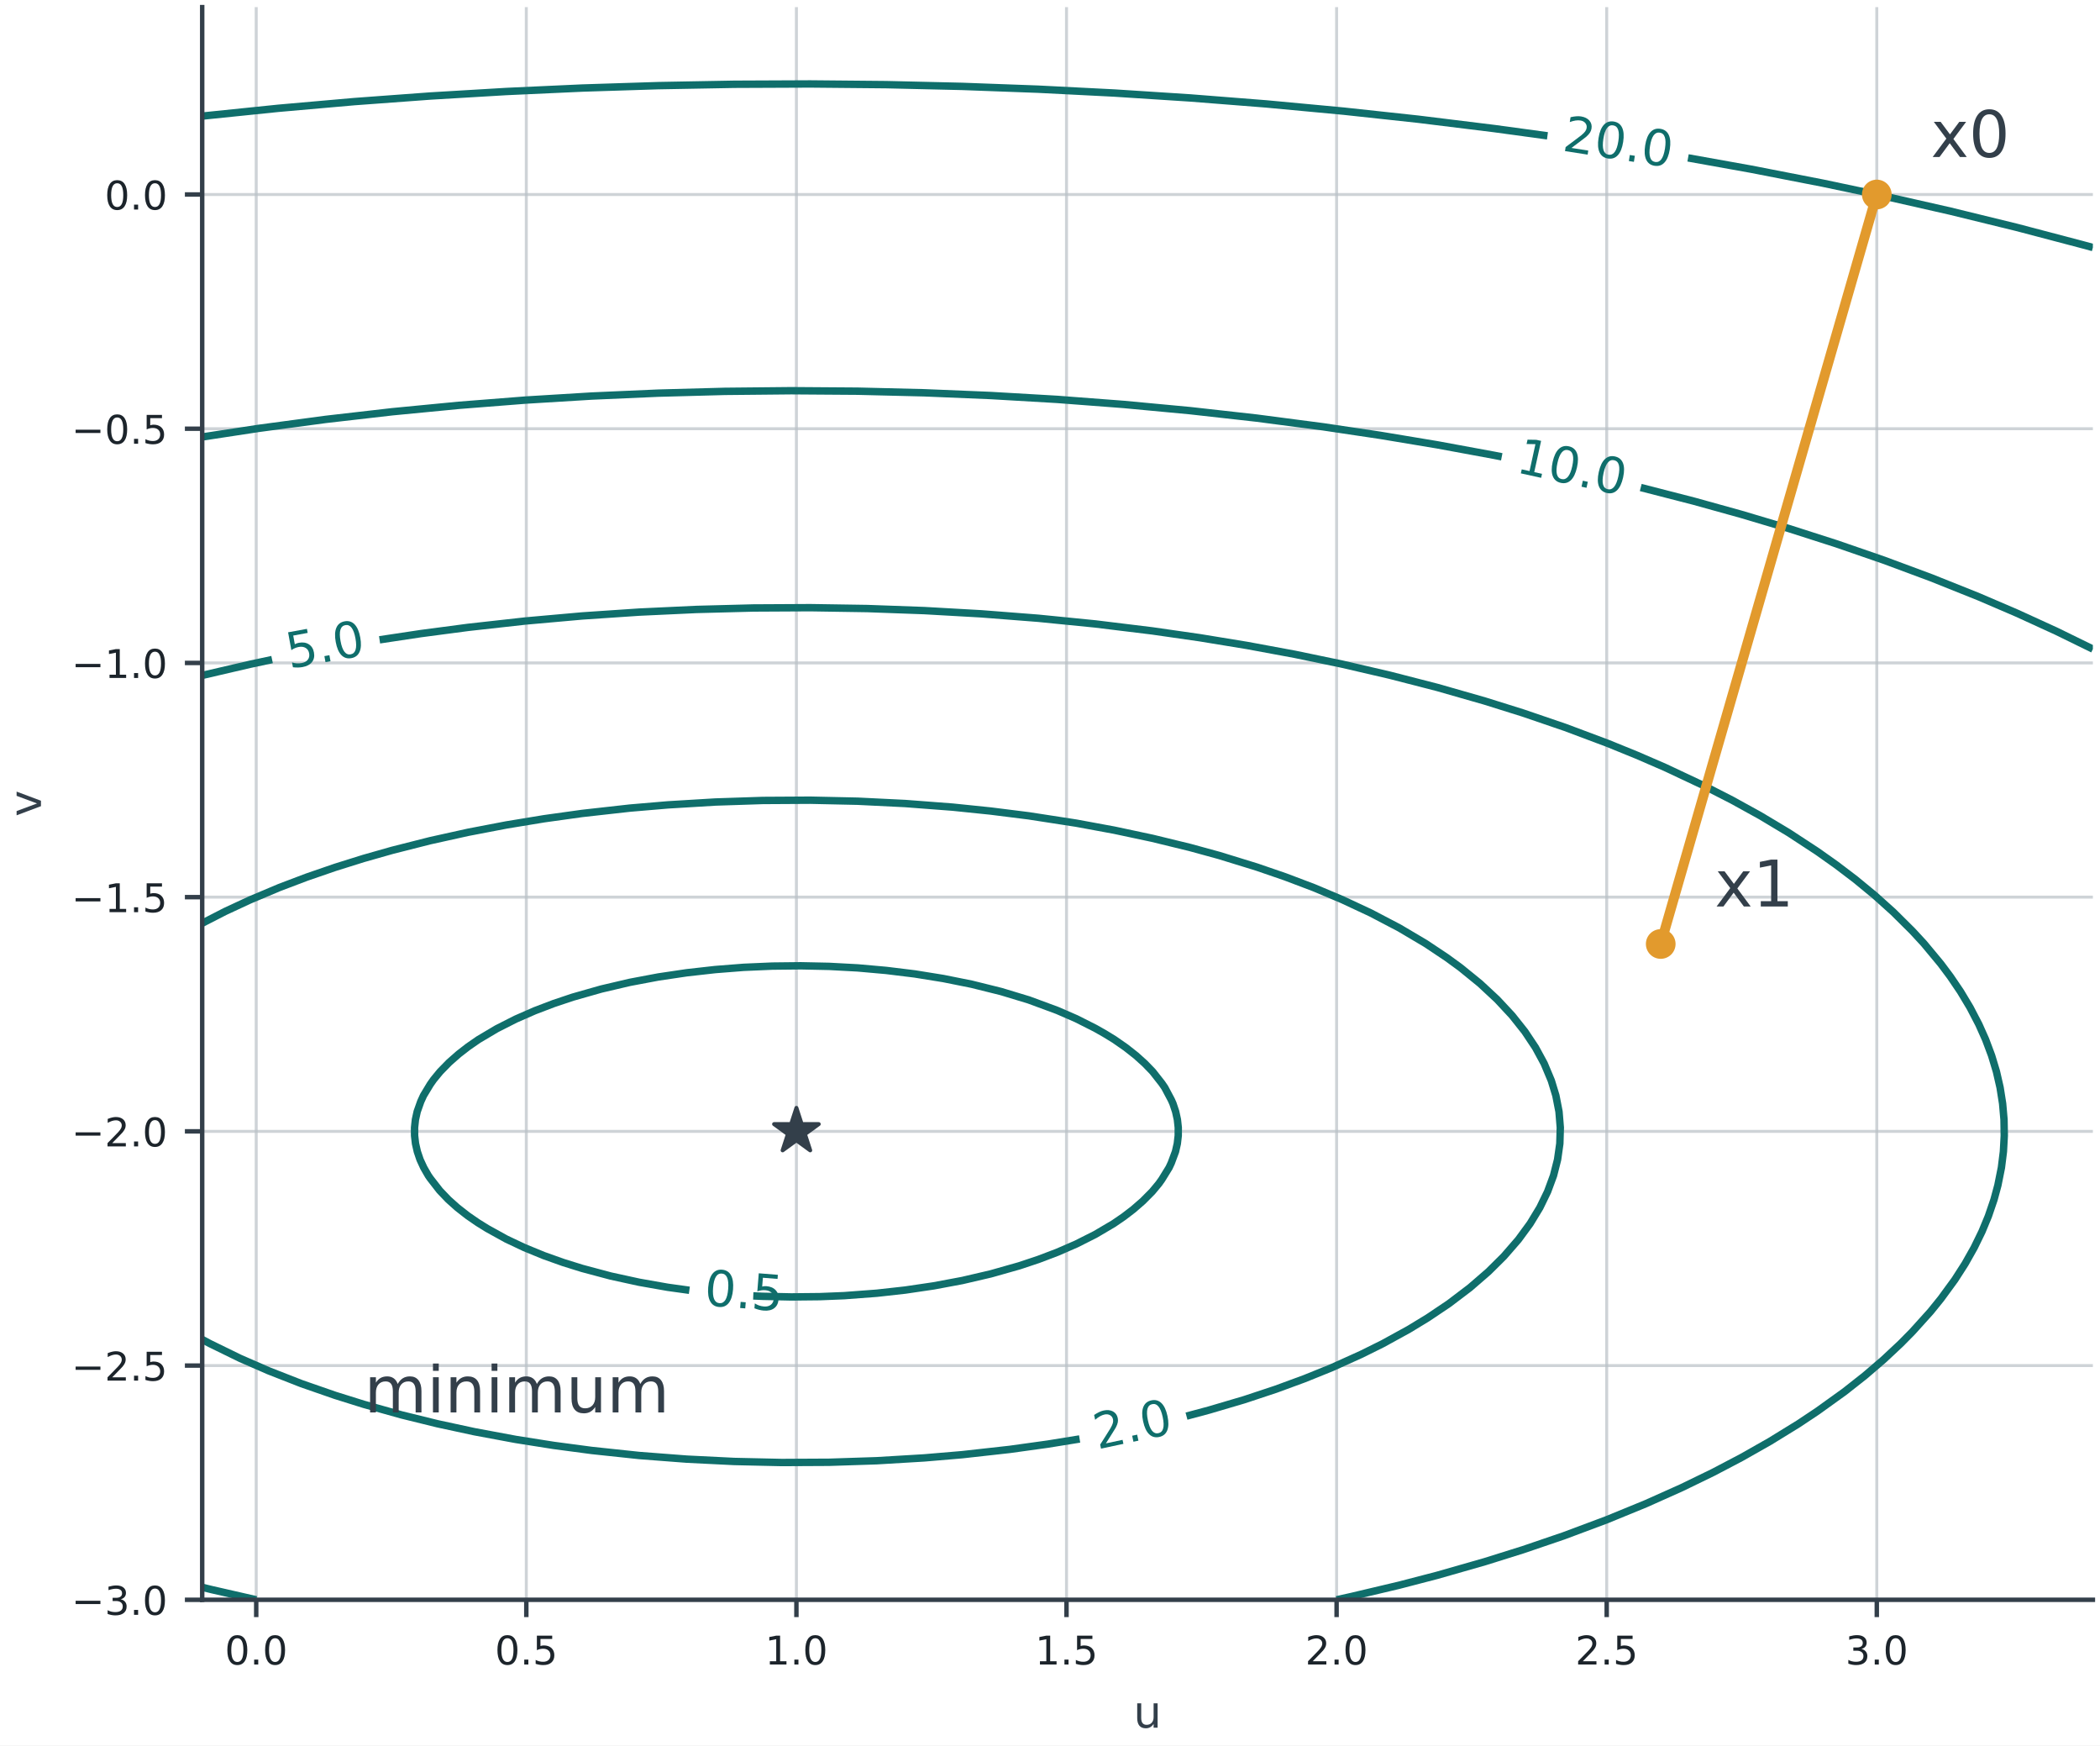
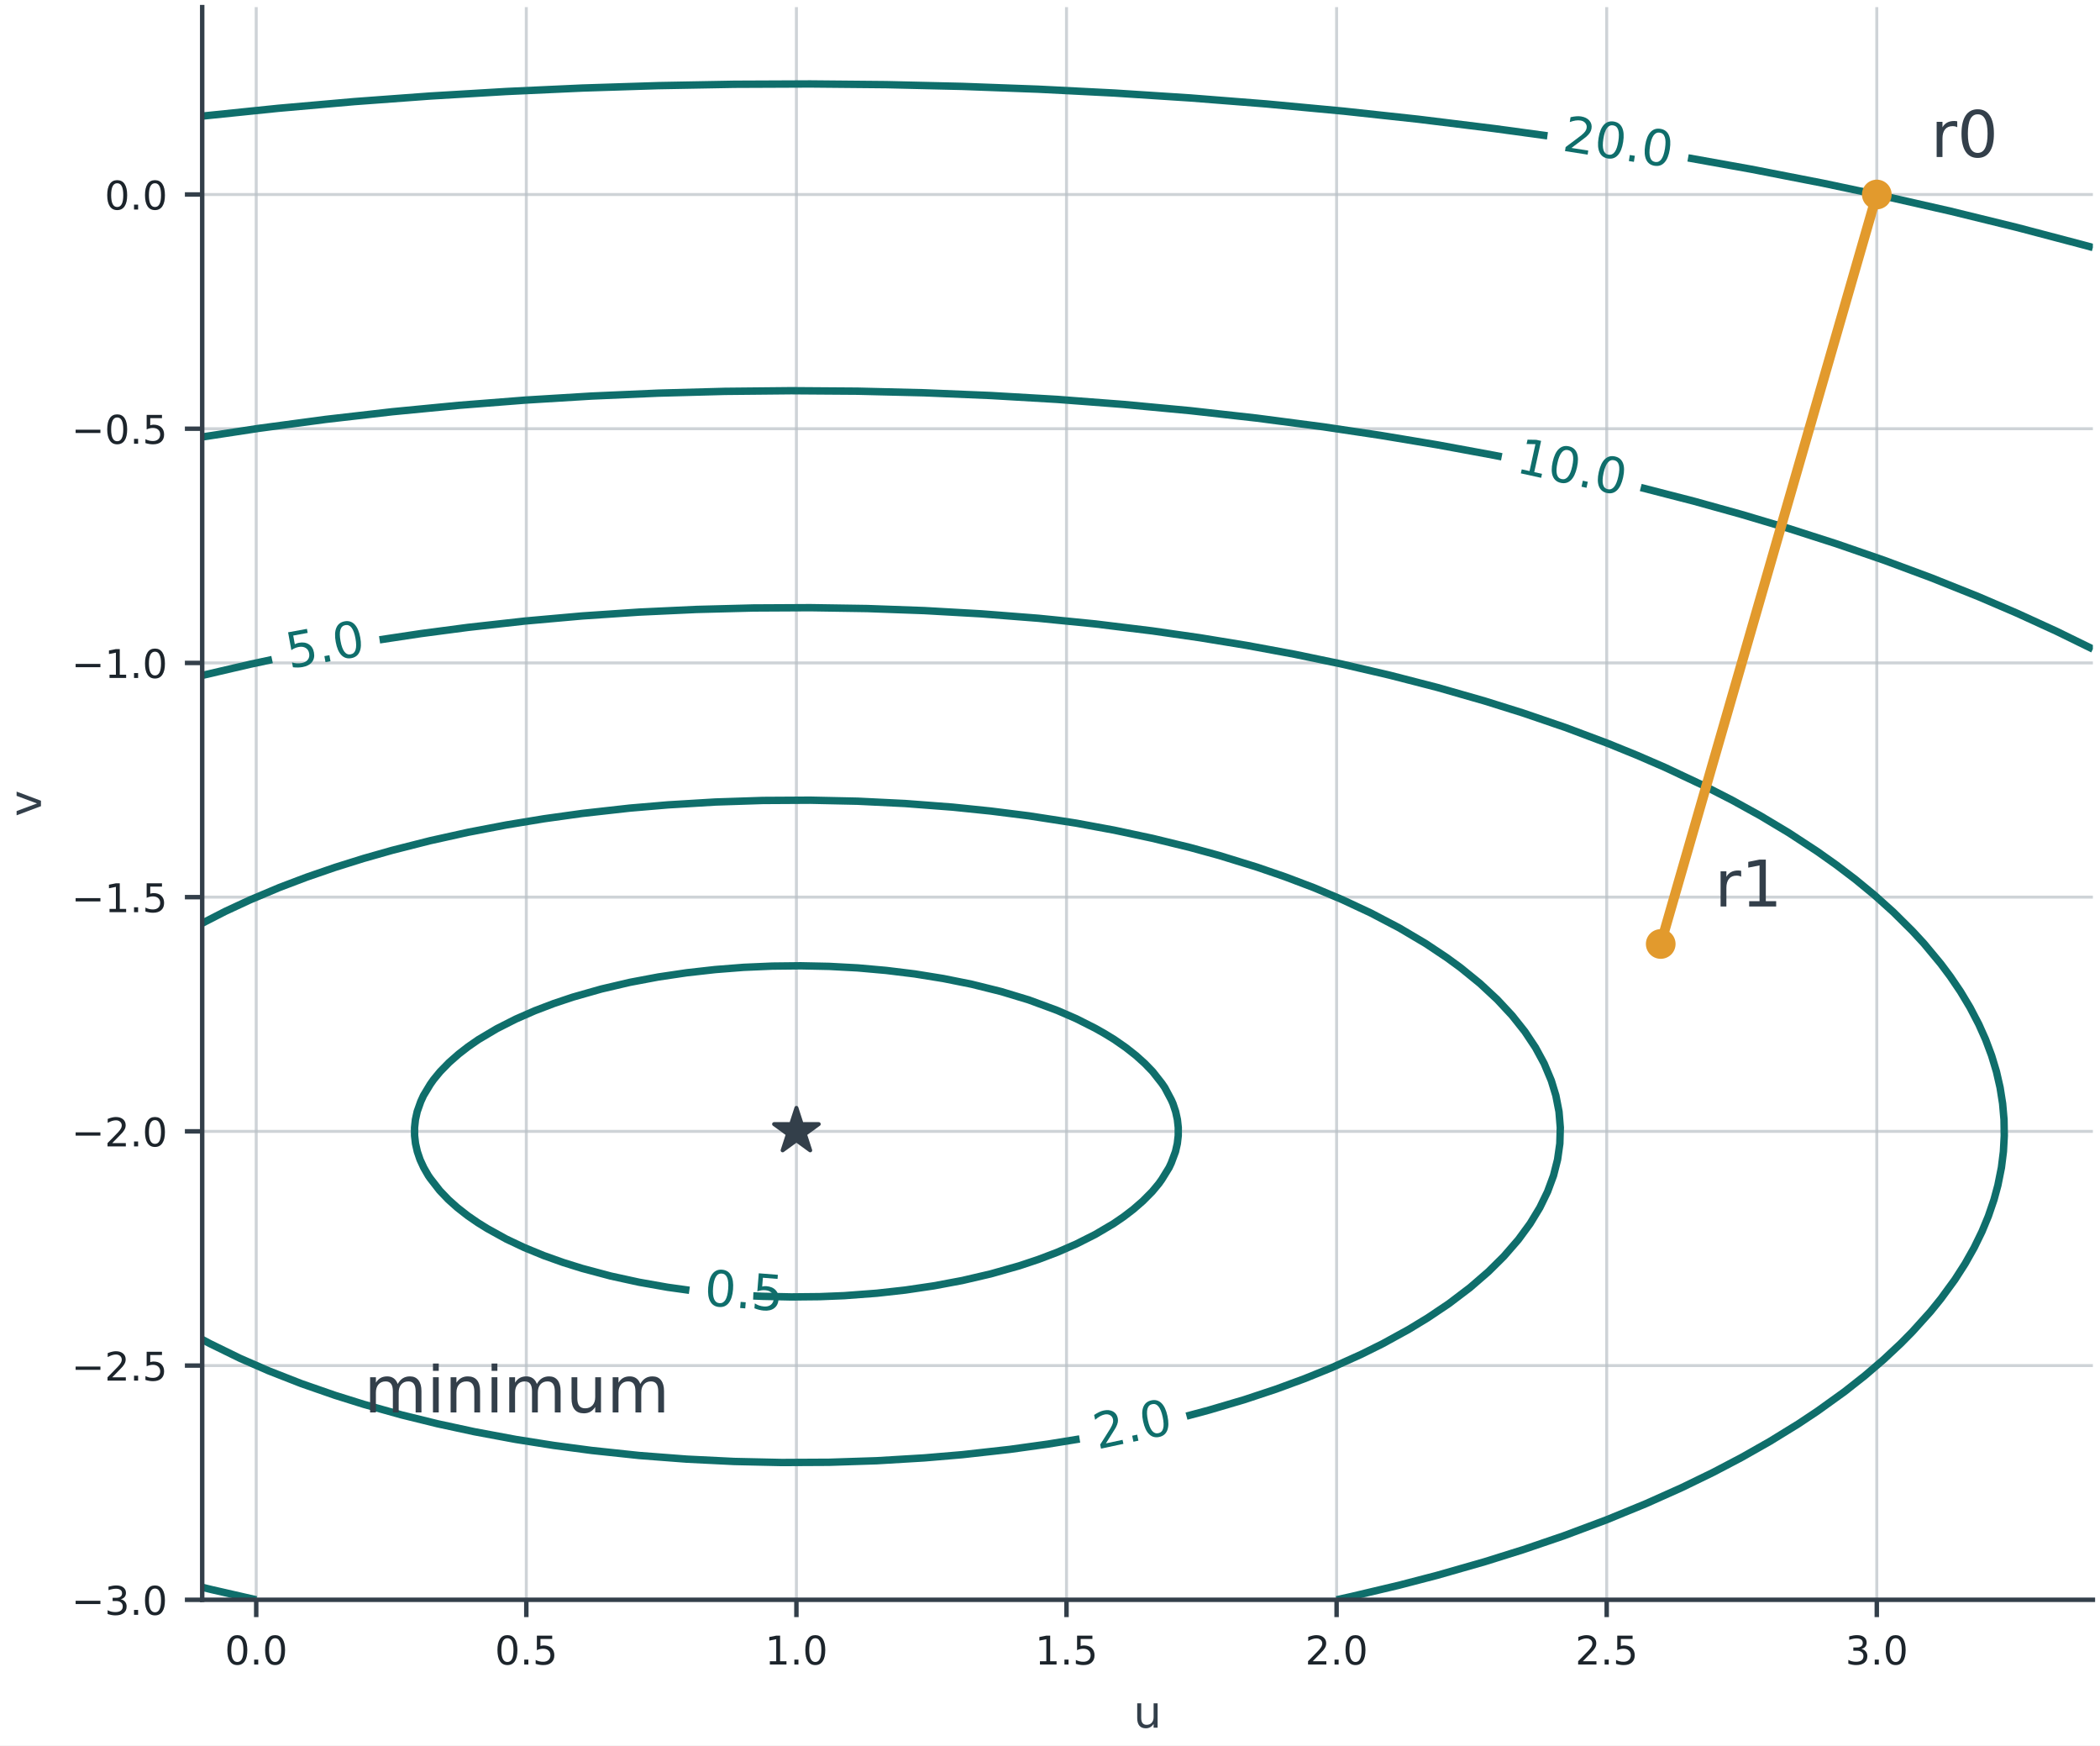
<svg xmlns="http://www.w3.org/2000/svg" xmlns:xlink="http://www.w3.org/1999/xlink" width="424.426pt" height="352.68pt" viewBox="0 0 424.426 352.68" version="1.1">
  <defs>
    <style type="text/css">*{stroke-linejoin: round; stroke-linecap: butt}</style>
  </defs>
  <g id="figure_1">
    <g id="patch_1">
      <path d="M 0 352.68  L 424.426 352.68  L 424.426 0  L 0 0  z " style="fill: #ffffff" />
    </g>
    <g id="axes_1">
      <g id="patch_2">
        <path d="M 40.866 323.24  L 422.986 323.24  L 422.986 1.44  L 40.866 1.44  z " style="fill: #ffffff" />
      </g>
      <g id="matplotlib.axis_1">
        <g id="xtick_1">
          <g id="line2d_1">
-             <path d="M 51.784 323.24  L 51.784 1.44  " clip-path="url(#p4d16fbc457)" style="fill: none; stroke: #b9c1c6; stroke-opacity: 0.7; stroke-width: 0.6; stroke-linecap: round" />
+             <path d="M 51.784 323.24  L 51.784 1.44  " clip-path="url(#pa1b7304fb1)" style="fill: none; stroke: #b9c1c6; stroke-opacity: 0.7; stroke-width: 0.6; stroke-linecap: round" />
          </g>
          <g id="line2d_2">
            <defs>
-               <path id="m7f40290654" d="M 0 0  L 0 3.5  " style="stroke: #333f4a; stroke-width: 0.9" />
+               <path id="m27f16c0acf" d="M 0 0  L 0 3.5  " style="stroke: #333f4a; stroke-width: 0.9" />
            </defs>
            <g>
-               <use xlink:href="#m7f40290654" x="51.784" y="323.24" style="fill: #333f4a; stroke: #333f4a; stroke-width: 0.9" />
+               <use xlink:href="#m27f16c0acf" x="51.784" y="323.24" style="fill: #333f4a; stroke: #333f4a; stroke-width: 0.9" />
            </g>
          </g>
          <g id="text_1">
            <g style="fill: #1c242b" transform="translate(45.42271 336.3181) scale(0.08 -0.08)">
              <defs>
                <path id="DejaVuSans-13" d="M 2034 4250  Q 1547 4250 1301 3770  Q 1056 3291 1056 2328  Q 1056 1369 1301 889  Q 1547 409 2034 409  Q 2525 409 2770 889  Q 3016 1369 3016 2328  Q 3016 3291 2770 3770  Q 2525 4250 2034 4250  z M 2034 4750  Q 2819 4750 3233 4129  Q 3647 3509 3647 2328  Q 3647 1150 3233 529  Q 2819 -91 2034 -91  Q 1250 -91 836 529  Q 422 1150 422 2328  Q 422 3509 836 4129  Q 1250 4750 2034 4750  z " transform="scale(0.015625)" />
                <path id="DejaVuSans-11" d="M 684 794  L 1344 794  L 1344 0  L 684 0  L 684 794  z " transform="scale(0.015625)" />
              </defs>
              <use xlink:href="#DejaVuSans-13" />
              <use xlink:href="#DejaVuSans-11" transform="translate(63.625 0)" />
              <use xlink:href="#DejaVuSans-13" transform="translate(95.40625 0)" />
            </g>
          </g>
        </g>
        <g id="xtick_2">
          <g id="line2d_3">
-             <path d="M 106.373 323.24  L 106.373 1.44  " clip-path="url(#p4d16fbc457)" style="fill: none; stroke: #b9c1c6; stroke-opacity: 0.7; stroke-width: 0.6; stroke-linecap: round" />
+             <path d="M 106.373 323.24  L 106.373 1.44  " clip-path="url(#pa1b7304fb1)" style="fill: none; stroke: #b9c1c6; stroke-opacity: 0.7; stroke-width: 0.6; stroke-linecap: round" />
          </g>
          <g id="line2d_4">
            <g>
-               <use xlink:href="#m7f40290654" x="106.373" y="323.24" style="fill: #333f4a; stroke: #333f4a; stroke-width: 0.9" />
+               <use xlink:href="#m27f16c0acf" x="106.373" y="323.24" style="fill: #333f4a; stroke: #333f4a; stroke-width: 0.9" />
            </g>
          </g>
          <g id="text_2">
            <g style="fill: #1c242b" transform="translate(100.0113 336.3181) scale(0.08 -0.08)">
              <defs>
                <path id="DejaVuSans-18" d="M 691 4666  L 3169 4666  L 3169 4134  L 1269 4134  L 1269 2991  Q 1406 3038 1543 3061  Q 1681 3084 1819 3084  Q 2600 3084 3056 2656  Q 3513 2228 3513 1497  Q 3513 744 3044 326  Q 2575 -91 1722 -91  Q 1428 -91 1123 -41  Q 819 9 494 109  L 494 744  Q 775 591 1075 516  Q 1375 441 1709 441  Q 2250 441 2565 725  Q 2881 1009 2881 1497  Q 2881 1984 2565 2268  Q 2250 2553 1709 2553  Q 1456 2553 1204 2497  Q 953 2441 691 2322  L 691 4666  z " transform="scale(0.015625)" />
              </defs>
              <use xlink:href="#DejaVuSans-13" />
              <use xlink:href="#DejaVuSans-11" transform="translate(63.625 0)" />
              <use xlink:href="#DejaVuSans-18" transform="translate(95.40625 0)" />
            </g>
          </g>
        </g>
        <g id="xtick_3">
          <g id="line2d_5">
-             <path d="M 160.961 323.24  L 160.961 1.44  " clip-path="url(#p4d16fbc457)" style="fill: none; stroke: #b9c1c6; stroke-opacity: 0.7; stroke-width: 0.6; stroke-linecap: round" />
+             <path d="M 160.961 323.24  L 160.961 1.44  " clip-path="url(#pa1b7304fb1)" style="fill: none; stroke: #b9c1c6; stroke-opacity: 0.7; stroke-width: 0.6; stroke-linecap: round" />
          </g>
          <g id="line2d_6">
            <g>
-               <use xlink:href="#m7f40290654" x="160.961" y="323.24" style="fill: #333f4a; stroke: #333f4a; stroke-width: 0.9" />
+               <use xlink:href="#m27f16c0acf" x="160.961" y="323.24" style="fill: #333f4a; stroke: #333f4a; stroke-width: 0.9" />
            </g>
          </g>
          <g id="text_3">
            <g style="fill: #1c242b" transform="translate(154.5999 336.3181) scale(0.08 -0.08)">
              <defs>
                <path id="DejaVuSans-14" d="M 794 531  L 1825 531  L 1825 4091  L 703 3866  L 703 4441  L 1819 4666  L 2450 4666  L 2450 531  L 3481 531  L 3481 0  L 794 0  L 794 531  z " transform="scale(0.015625)" />
              </defs>
              <use xlink:href="#DejaVuSans-14" />
              <use xlink:href="#DejaVuSans-11" transform="translate(63.625 0)" />
              <use xlink:href="#DejaVuSans-13" transform="translate(95.40625 0)" />
            </g>
          </g>
        </g>
        <g id="xtick_4">
          <g id="line2d_7">
-             <path d="M 215.55 323.24  L 215.55 1.44  " clip-path="url(#p4d16fbc457)" style="fill: none; stroke: #b9c1c6; stroke-opacity: 0.7; stroke-width: 0.6; stroke-linecap: round" />
+             <path d="M 215.55 323.24  L 215.55 1.44  " clip-path="url(#pa1b7304fb1)" style="fill: none; stroke: #b9c1c6; stroke-opacity: 0.7; stroke-width: 0.6; stroke-linecap: round" />
          </g>
          <g id="line2d_8">
            <g>
-               <use xlink:href="#m7f40290654" x="215.55" y="323.24" style="fill: #333f4a; stroke: #333f4a; stroke-width: 0.9" />
+               <use xlink:href="#m27f16c0acf" x="215.55" y="323.24" style="fill: #333f4a; stroke: #333f4a; stroke-width: 0.9" />
            </g>
          </g>
          <g id="text_4">
            <g style="fill: #1c242b" transform="translate(209.1884 336.3181) scale(0.08 -0.08)">
              <use xlink:href="#DejaVuSans-14" />
              <use xlink:href="#DejaVuSans-11" transform="translate(63.625 0)" />
              <use xlink:href="#DejaVuSans-18" transform="translate(95.40625 0)" />
            </g>
          </g>
        </g>
        <g id="xtick_5">
          <g id="line2d_9">
-             <path d="M 270.138 323.24  L 270.138 1.44  " clip-path="url(#p4d16fbc457)" style="fill: none; stroke: #b9c1c6; stroke-opacity: 0.7; stroke-width: 0.6; stroke-linecap: round" />
+             <path d="M 270.138 323.24  L 270.138 1.44  " clip-path="url(#pa1b7304fb1)" style="fill: none; stroke: #b9c1c6; stroke-opacity: 0.7; stroke-width: 0.6; stroke-linecap: round" />
          </g>
          <g id="line2d_10">
            <g>
-               <use xlink:href="#m7f40290654" x="270.138" y="323.24" style="fill: #333f4a; stroke: #333f4a; stroke-width: 0.9" />
+               <use xlink:href="#m27f16c0acf" x="270.138" y="323.24" style="fill: #333f4a; stroke: #333f4a; stroke-width: 0.9" />
            </g>
          </g>
          <g id="text_5">
            <g style="fill: #1c242b" transform="translate(263.777 336.3181) scale(0.08 -0.08)">
              <defs>
                <path id="DejaVuSans-15" d="M 1228 531  L 3431 531  L 3431 0  L 469 0  L 469 531  Q 828 903 1448 1529  Q 2069 2156 2228 2338  Q 2531 2678 2651 2914  Q 2772 3150 2772 3378  Q 2772 3750 2511 3984  Q 2250 4219 1831 4219  Q 1534 4219 1204 4116  Q 875 4013 500 3803  L 500 4441  Q 881 4594 1212 4672  Q 1544 4750 1819 4750  Q 2544 4750 2975 4387  Q 3406 4025 3406 3419  Q 3406 3131 3298 2873  Q 3191 2616 2906 2266  Q 2828 2175 2409 1742  Q 1991 1309 1228 531  z " transform="scale(0.015625)" />
              </defs>
              <use xlink:href="#DejaVuSans-15" />
              <use xlink:href="#DejaVuSans-11" transform="translate(63.625 0)" />
              <use xlink:href="#DejaVuSans-13" transform="translate(95.40625 0)" />
            </g>
          </g>
        </g>
        <g id="xtick_6">
          <g id="line2d_11">
-             <path d="M 324.727 323.24  L 324.727 1.44  " clip-path="url(#p4d16fbc457)" style="fill: none; stroke: #b9c1c6; stroke-opacity: 0.7; stroke-width: 0.6; stroke-linecap: round" />
+             <path d="M 324.727 323.24  L 324.727 1.44  " clip-path="url(#pa1b7304fb1)" style="fill: none; stroke: #b9c1c6; stroke-opacity: 0.7; stroke-width: 0.6; stroke-linecap: round" />
          </g>
          <g id="line2d_12">
            <g>
-               <use xlink:href="#m7f40290654" x="324.727" y="323.24" style="fill: #333f4a; stroke: #333f4a; stroke-width: 0.9" />
+               <use xlink:href="#m27f16c0acf" x="324.727" y="323.24" style="fill: #333f4a; stroke: #333f4a; stroke-width: 0.9" />
            </g>
          </g>
          <g id="text_6">
            <g style="fill: #1c242b" transform="translate(318.3656 336.3181) scale(0.08 -0.08)">
              <use xlink:href="#DejaVuSans-15" />
              <use xlink:href="#DejaVuSans-11" transform="translate(63.625 0)" />
              <use xlink:href="#DejaVuSans-18" transform="translate(95.40625 0)" />
            </g>
          </g>
        </g>
        <g id="xtick_7">
          <g id="line2d_13">
-             <path d="M 379.315 323.24  L 379.315 1.44  " clip-path="url(#p4d16fbc457)" style="fill: none; stroke: #b9c1c6; stroke-opacity: 0.7; stroke-width: 0.6; stroke-linecap: round" />
+             <path d="M 379.315 323.24  L 379.315 1.44  " clip-path="url(#pa1b7304fb1)" style="fill: none; stroke: #b9c1c6; stroke-opacity: 0.7; stroke-width: 0.6; stroke-linecap: round" />
          </g>
          <g id="line2d_14">
            <g>
-               <use xlink:href="#m7f40290654" x="379.315" y="323.24" style="fill: #333f4a; stroke: #333f4a; stroke-width: 0.9" />
+               <use xlink:href="#m27f16c0acf" x="379.315" y="323.24" style="fill: #333f4a; stroke: #333f4a; stroke-width: 0.9" />
            </g>
          </g>
          <g id="text_7">
            <g style="fill: #1c242b" transform="translate(372.9541 336.3181) scale(0.08 -0.08)">
              <defs>
                <path id="DejaVuSans-16" d="M 2597 2516  Q 3050 2419 3304 2112  Q 3559 1806 3559 1356  Q 3559 666 3084 287  Q 2609 -91 1734 -91  Q 1441 -91 1130 -33  Q 819 25 488 141  L 488 750  Q 750 597 1062 519  Q 1375 441 1716 441  Q 2309 441 2620 675  Q 2931 909 2931 1356  Q 2931 1769 2642 2001  Q 2353 2234 1838 2234  L 1294 2234  L 1294 2753  L 1863 2753  Q 2328 2753 2575 2939  Q 2822 3125 2822 3475  Q 2822 3834 2567 4026  Q 2313 4219 1838 4219  Q 1578 4219 1281 4162  Q 984 4106 628 3988  L 628 4550  Q 988 4650 1302 4700  Q 1616 4750 1894 4750  Q 2613 4750 3031 4423  Q 3450 4097 3450 3541  Q 3450 3153 3228 2886  Q 3006 2619 2597 2516  z " transform="scale(0.015625)" />
              </defs>
              <use xlink:href="#DejaVuSans-16" />
              <use xlink:href="#DejaVuSans-11" transform="translate(63.625 0)" />
              <use xlink:href="#DejaVuSans-13" transform="translate(95.40625 0)" />
            </g>
          </g>
        </g>
        <g id="text_8">
          <g style="fill: #333f4a" transform="translate(229.0744 349.0779) scale(0.09 -0.09)">
            <defs>
              <path id="DejaVuSans-58" d="M 544 1381  L 544 3500  L 1119 3500  L 1119 1403  Q 1119 906 1312 657  Q 1506 409 1894 409  Q 2359 409 2629 706  Q 2900 1003 2900 1516  L 2900 3500  L 3475 3500  L 3475 0  L 2900 0  L 2900 538  Q 2691 219 2414 64  Q 2138 -91 1772 -91  Q 1169 -91 856 284  Q 544 659 544 1381  z M 1991 3584  L 1991 3584  z " transform="scale(0.015625)" />
            </defs>
            <use xlink:href="#DejaVuSans-58" />
          </g>
        </g>
      </g>
      <g id="matplotlib.axis_2">
        <g id="ytick_1">
          <g id="line2d_15">
-             <path d="M 40.866 323.24  L 422.986 323.24  " clip-path="url(#p4d16fbc457)" style="fill: none; stroke: #b9c1c6; stroke-opacity: 0.7; stroke-width: 0.6; stroke-linecap: round" />
+             <path d="M 40.866 323.24  L 422.986 323.24  " clip-path="url(#pa1b7304fb1)" style="fill: none; stroke: #b9c1c6; stroke-opacity: 0.7; stroke-width: 0.6; stroke-linecap: round" />
          </g>
          <g id="line2d_16">
            <defs>
-               <path id="m07862a75f9" d="M 0 0  L -3.5 0  " style="stroke: #333f4a; stroke-width: 0.9" />
+               <path id="m93be4afa48" d="M 0 0  L -3.5 0  " style="stroke: #333f4a; stroke-width: 0.9" />
            </defs>
            <g>
-               <use xlink:href="#m07862a75f9" x="40.866" y="323.24" style="fill: #333f4a; stroke: #333f4a; stroke-width: 0.9" />
+               <use xlink:href="#m93be4afa48" x="40.866" y="323.24" style="fill: #333f4a; stroke: #333f4a; stroke-width: 0.9" />
            </g>
          </g>
          <g id="text_9">
            <g style="fill: #1c242b" transform="translate(14.44 326.2791) scale(0.08 -0.08)">
              <defs>
                <path id="DejaVuSans-c9c" d="M 678 2272  L 4684 2272  L 4684 1741  L 678 1741  L 678 2272  z " transform="scale(0.015625)" />
              </defs>
              <use xlink:href="#DejaVuSans-c9c" />
              <use xlink:href="#DejaVuSans-16" transform="translate(83.79688 0)" />
              <use xlink:href="#DejaVuSans-11" transform="translate(147.4219 0)" />
              <use xlink:href="#DejaVuSans-13" transform="translate(179.2031 0)" />
            </g>
          </g>
        </g>
        <g id="ytick_2">
          <g id="line2d_17">
-             <path d="M 40.866 275.916  L 422.986 275.916  " clip-path="url(#p4d16fbc457)" style="fill: none; stroke: #b9c1c6; stroke-opacity: 0.7; stroke-width: 0.6; stroke-linecap: round" />
+             <path d="M 40.866 275.916  L 422.986 275.916  " clip-path="url(#pa1b7304fb1)" style="fill: none; stroke: #b9c1c6; stroke-opacity: 0.7; stroke-width: 0.6; stroke-linecap: round" />
          </g>
          <g id="line2d_18">
            <g>
-               <use xlink:href="#m07862a75f9" x="40.866" y="275.916" style="fill: #333f4a; stroke: #333f4a; stroke-width: 0.9" />
+               <use xlink:href="#m93be4afa48" x="40.866" y="275.916" style="fill: #333f4a; stroke: #333f4a; stroke-width: 0.9" />
            </g>
          </g>
          <g id="text_10">
            <g style="fill: #1c242b" transform="translate(14.44 278.9555) scale(0.08 -0.08)">
              <use xlink:href="#DejaVuSans-c9c" />
              <use xlink:href="#DejaVuSans-15" transform="translate(83.79688 0)" />
              <use xlink:href="#DejaVuSans-11" transform="translate(147.4219 0)" />
              <use xlink:href="#DejaVuSans-18" transform="translate(179.2031 0)" />
            </g>
          </g>
        </g>
        <g id="ytick_3">
          <g id="line2d_19">
-             <path d="M 40.866 228.593  L 422.986 228.593  " clip-path="url(#p4d16fbc457)" style="fill: none; stroke: #b9c1c6; stroke-opacity: 0.7; stroke-width: 0.6; stroke-linecap: round" />
+             <path d="M 40.866 228.593  L 422.986 228.593  " clip-path="url(#pa1b7304fb1)" style="fill: none; stroke: #b9c1c6; stroke-opacity: 0.7; stroke-width: 0.6; stroke-linecap: round" />
          </g>
          <g id="line2d_20">
            <g>
-               <use xlink:href="#m07862a75f9" x="40.866" y="228.593" style="fill: #333f4a; stroke: #333f4a; stroke-width: 0.9" />
+               <use xlink:href="#m93be4afa48" x="40.866" y="228.593" style="fill: #333f4a; stroke: #333f4a; stroke-width: 0.9" />
            </g>
          </g>
          <g id="text_11">
            <g style="fill: #1c242b" transform="translate(14.44 231.632) scale(0.08 -0.08)">
              <use xlink:href="#DejaVuSans-c9c" />
              <use xlink:href="#DejaVuSans-15" transform="translate(83.79688 0)" />
              <use xlink:href="#DejaVuSans-11" transform="translate(147.4219 0)" />
              <use xlink:href="#DejaVuSans-13" transform="translate(179.2031 0)" />
            </g>
          </g>
        </g>
        <g id="ytick_4">
          <g id="line2d_21">
-             <path d="M 40.866 181.269  L 422.986 181.269  " clip-path="url(#p4d16fbc457)" style="fill: none; stroke: #b9c1c6; stroke-opacity: 0.7; stroke-width: 0.6; stroke-linecap: round" />
+             <path d="M 40.866 181.269  L 422.986 181.269  " clip-path="url(#pa1b7304fb1)" style="fill: none; stroke: #b9c1c6; stroke-opacity: 0.7; stroke-width: 0.6; stroke-linecap: round" />
          </g>
          <g id="line2d_22">
            <g>
-               <use xlink:href="#m07862a75f9" x="40.866" y="181.269" style="fill: #333f4a; stroke: #333f4a; stroke-width: 0.9" />
+               <use xlink:href="#m93be4afa48" x="40.866" y="181.269" style="fill: #333f4a; stroke: #333f4a; stroke-width: 0.9" />
            </g>
          </g>
          <g id="text_12">
            <g style="fill: #1c242b" transform="translate(14.44 184.3085) scale(0.08 -0.08)">
              <use xlink:href="#DejaVuSans-c9c" />
              <use xlink:href="#DejaVuSans-14" transform="translate(83.79688 0)" />
              <use xlink:href="#DejaVuSans-11" transform="translate(147.4219 0)" />
              <use xlink:href="#DejaVuSans-18" transform="translate(179.2031 0)" />
            </g>
          </g>
        </g>
        <g id="ytick_5">
          <g id="line2d_23">
-             <path d="M 40.866 133.946  L 422.986 133.946  " clip-path="url(#p4d16fbc457)" style="fill: none; stroke: #b9c1c6; stroke-opacity: 0.7; stroke-width: 0.6; stroke-linecap: round" />
+             <path d="M 40.866 133.946  L 422.986 133.946  " clip-path="url(#pa1b7304fb1)" style="fill: none; stroke: #b9c1c6; stroke-opacity: 0.7; stroke-width: 0.6; stroke-linecap: round" />
          </g>
          <g id="line2d_24">
            <g>
-               <use xlink:href="#m07862a75f9" x="40.866" y="133.946" style="fill: #333f4a; stroke: #333f4a; stroke-width: 0.9" />
+               <use xlink:href="#m93be4afa48" x="40.866" y="133.946" style="fill: #333f4a; stroke: #333f4a; stroke-width: 0.9" />
            </g>
          </g>
          <g id="text_13">
            <g style="fill: #1c242b" transform="translate(14.44 136.9849) scale(0.08 -0.08)">
              <use xlink:href="#DejaVuSans-c9c" />
              <use xlink:href="#DejaVuSans-14" transform="translate(83.79688 0)" />
              <use xlink:href="#DejaVuSans-11" transform="translate(147.4219 0)" />
              <use xlink:href="#DejaVuSans-13" transform="translate(179.2031 0)" />
            </g>
          </g>
        </g>
        <g id="ytick_6">
          <g id="line2d_25">
-             <path d="M 40.866 86.622  L 422.986 86.622  " clip-path="url(#p4d16fbc457)" style="fill: none; stroke: #b9c1c6; stroke-opacity: 0.7; stroke-width: 0.6; stroke-linecap: round" />
+             <path d="M 40.866 86.622  L 422.986 86.622  " clip-path="url(#pa1b7304fb1)" style="fill: none; stroke: #b9c1c6; stroke-opacity: 0.7; stroke-width: 0.6; stroke-linecap: round" />
          </g>
          <g id="line2d_26">
            <g>
-               <use xlink:href="#m07862a75f9" x="40.866" y="86.622" style="fill: #333f4a; stroke: #333f4a; stroke-width: 0.9" />
+               <use xlink:href="#m93be4afa48" x="40.866" y="86.622" style="fill: #333f4a; stroke: #333f4a; stroke-width: 0.9" />
            </g>
          </g>
          <g id="text_14">
            <g style="fill: #1c242b" transform="translate(14.44 89.66142) scale(0.08 -0.08)">
              <use xlink:href="#DejaVuSans-c9c" />
              <use xlink:href="#DejaVuSans-13" transform="translate(83.79688 0)" />
              <use xlink:href="#DejaVuSans-11" transform="translate(147.4219 0)" />
              <use xlink:href="#DejaVuSans-18" transform="translate(179.2031 0)" />
            </g>
          </g>
        </g>
        <g id="ytick_7">
          <g id="line2d_27">
-             <path d="M 40.866 39.299  L 422.986 39.299  " clip-path="url(#p4d16fbc457)" style="fill: none; stroke: #b9c1c6; stroke-opacity: 0.7; stroke-width: 0.6; stroke-linecap: round" />
+             <path d="M 40.866 39.299  L 422.986 39.299  " clip-path="url(#pa1b7304fb1)" style="fill: none; stroke: #b9c1c6; stroke-opacity: 0.7; stroke-width: 0.6; stroke-linecap: round" />
          </g>
          <g id="line2d_28">
            <g>
-               <use xlink:href="#m07862a75f9" x="40.866" y="39.299" style="fill: #333f4a; stroke: #333f4a; stroke-width: 0.9" />
+               <use xlink:href="#m93be4afa48" x="40.866" y="39.299" style="fill: #333f4a; stroke: #333f4a; stroke-width: 0.9" />
            </g>
          </g>
          <g id="text_15">
            <g style="fill: #1c242b" transform="translate(21.14375 42.33789) scale(0.08 -0.08)">
              <use xlink:href="#DejaVuSans-13" />
              <use xlink:href="#DejaVuSans-11" transform="translate(63.625 0)" />
              <use xlink:href="#DejaVuSans-13" transform="translate(95.40625 0)" />
            </g>
          </g>
        </g>
        <g id="text_16">
          <g style="fill: #333f4a" transform="translate(8.277891 165.0034) rotate(-90) scale(0.09 -0.09)">
            <defs>
              <path id="DejaVuSans-59" d="M 191 3500  L 800 3500  L 1894 563  L 2988 3500  L 3597 3500  L 2284 0  L 1503 0  L 191 3500  z " transform="scale(0.015625)" />
            </defs>
            <use xlink:href="#DejaVuSans-59" />
          </g>
        </g>
      </g>
      <g id="PathCollection_1">
        <defs>
-           <path id="mf984fd815b" d="M 0 -4.743  L -1.065 -1.466  L -4.511 -1.466  L -1.723 0.56  L -2.788 3.838  L -0 1.812  L 2.788 3.838  L 1.723 0.56  L 4.511 -1.466  L 1.065 -1.466  z " style="stroke: #333f4a; stroke-width: 0.8" />
+           <path id="m47c287ba88" d="M 0 -4.743  L -1.065 -1.466  L -4.511 -1.466  L -1.723 0.56  L -2.788 3.838  L -0 1.812  L 2.788 3.838  L 1.723 0.56  L 4.511 -1.466  L 1.065 -1.466  z " style="stroke: #333f4a; stroke-width: 0.8" />
        </defs>
-         <g clip-path="url(#p4d16fbc457)">
-           <use xlink:href="#mf984fd815b" x="160.961" y="228.593" style="fill: #333f4a; stroke: #333f4a; stroke-width: 0.8" />
+         <g clip-path="url(#pa1b7304fb1)">
+           <use xlink:href="#m47c287ba88" x="160.961" y="228.593" style="fill: #333f4a; stroke: #333f4a; stroke-width: 0.8" />
        </g>
      </g>
      <g id="QuadContourSet_1">
-         <path d="M 139.325 260.704  L 134.956 260.098  L 129.195 259.082  L 123.435 257.825  L 117.674 256.289  L 113.834 255.091  L 109.939 253.705  L 105.994 252.088  L 102.313 250.349  L 98.472 248.226  L 96.552 247.033  L 94.504 245.62  L 92.437 244.003  L 90.626 242.386  L 88.871 240.552  L 86.951 238.082  L 86.572 237.534  L 85.639 235.917  L 84.894 234.3  L 84.346 232.683  L 83.978 231.066  L 83.792 229.449  L 83.787 227.832  L 83.962 226.215  L 84.319 224.598  L 85.031 222.589  L 85.589 221.364  L 86.951 219.106  L 87.638 218.129  L 88.969 216.512  L 90.791 214.653  L 92.712 212.966  L 94.632 211.479  L 96.709 210.044  L 100.392 207.859  L 104.233 205.911  L 108.073 204.229  L 111.914 202.764  L 115.754 201.478  L 121.515 199.838  L 127.275 198.489  L 133.036 197.402  L 138.797 196.548  L 144.557 195.902  L 150.318 195.451  L 156.078 195.203  L 161.839 195.139  L 167.6 195.259  L 173.36 195.566  L 179.121 196.078  L 184.881 196.784  L 190.642 197.712  L 196.403 198.868  L 202.331 200.342  L 207.924 202.036  L 213.684 204.162  L 217.525 205.833  L 221.365 207.77  L 223.285 208.859  L 225.215 210.044  L 227.544 211.661  L 229.596 213.278  L 231.392 214.895  L 232.954 216.512  L 234.807 218.869  L 235.409 219.747  L 236.727 222.224  L 237.064 222.981  L 237.603 224.598  L 237.96 226.215  L 238.136 227.832  L 238.131 229.449  L 237.944 231.066  L 237.576 232.683  L 236.727 234.964  L 236.285 235.917  L 234.807 238.316  L 234.212 239.152  L 232.869 240.769  L 230.966 242.685  L 229.046 244.353  L 227.126 245.825  L 225.066 247.237  L 221.365 249.417  L 217.525 251.352  L 213.684 253.023  L 209.844 254.48  L 206.004 255.76  L 200.243 257.391  L 194.482 258.732  L 188.722 259.81  L 182.961 260.66  L 177.201 261.299  L 170.61 261.791  L 165.679 261.989  L 159.919 262.047  L 154.158 261.923  L 152.238 261.84  L 152.238 261.84  " clip-path="url(#p4d16fbc457)" style="fill: none; stroke: #0f6e6b; stroke-width: 1.5" />
-         <path d="M 40.866 186.539  L 45.482 184.171  L 50.467 181.854  L 56.478 179.319  L 61.988 177.231  L 67.749 175.246  L 73.51 173.443  L 79.27 171.807  L 86.951 169.86  L 94.632 168.16  L 102.313 166.687  L 109.993 165.424  L 117.674 164.355  L 127.275 163.281  L 134.956 162.628  L 144.557 162.05  L 154.158 161.735  L 163.759 161.68  L 173.36 161.887  L 182.961 162.355  L 192.562 163.085  L 200.243 163.875  L 207.924 164.839  L 217.525 166.321  L 225.206 167.739  L 232.886 169.375  L 240.511 171.234  L 246.41 172.851  L 254.009 175.191  L 259.769 177.172  L 265.53 179.353  L 271.29 181.781  L 277.051 184.473  L 282.812 187.492  L 288.129 190.639  L 292.413 193.493  L 295.148 195.49  L 299.128 198.724  L 302.604 201.959  L 305.614 205.193  L 308.183 208.427  L 310.335 211.661  L 312.09 214.895  L 313.535 218.345  L 314.454 221.364  L 315.084 224.598  L 315.35 227.832  L 315.254 231.066  L 314.796 234.3  L 313.975 237.534  L 312.781 240.769  L 311.21 244.003  L 309.247 247.237  L 306.875 250.471  L 303.934 253.856  L 300.824 256.939  L 297.086 260.174  L 292.823 263.408  L 288.572 266.262  L 284.732 268.598  L 279.464 271.493  L 275.131 273.642  L 269.14 276.345  L 263.61 278.58  L 257.849 280.696  L 251.469 282.813  L 244.408 284.897  L 239.799 286.134  M 218.202 290.746  L 211.764 291.787  L 204.083 292.852  L 194.482 293.92  L 186.802 294.571  L 177.201 295.143  L 167.6 295.454  L 157.999 295.504  L 148.398 295.293  L 138.797 294.821  L 129.195 294.086  L 119.594 293.067  L 111.914 292.048  L 104.233 290.837  L 95.879 289.281  L 88.39 287.664  L 81.19 285.892  L 73.51 283.743  L 67.749 281.94  L 60.949 279.579  L 54.308 276.979  L 48.547 274.467  L 42.457 271.493  L 40.866 270.647  L 40.866 270.647  " clip-path="url(#p4d16fbc457)" style="fill: none; stroke: #0f6e6b; stroke-width: 1.5" />
-         <path d="M 51.788 323.24  L 42.786 321.185  L 40.866 320.719  M 40.866 136.467  L 50.467 134.235  L 54.991 133.268  M 76.714 129.276  L 85.031 128.025  L 94.632 126.758  L 106.153 125.478  L 117.674 124.452  L 129.195 123.677  L 140.717 123.141  L 152.238 122.843  L 163.759 122.782  L 175.28 122.958  L 186.802 123.372  L 198.323 124.023  L 209.844 124.92  L 221.365 126.065  L 232.886 127.472  L 242.487 128.851  L 252.088 130.425  L 261.689 132.203  L 271.29 134.198  L 280.891 136.427  L 290.492 138.898  L 300.093 141.645  L 307.774 144.05  L 316.346 146.978  L 324.971 150.212  L 330.817 152.591  L 336.577 155.088  L 344.258 158.703  L 350.019 161.646  L 355.779 164.824  L 361.54 168.275  L 367.3 172.046  L 371.141 174.766  L 375.003 177.702  L 378.929 180.936  L 382.662 184.291  L 386.502 188.103  L 388.844 190.639  L 392.263 194.755  L 394.183 197.324  L 396.227 200.342  L 398.168 203.576  L 399.944 206.989  L 401.307 210.044  L 402.517 213.278  L 403.492 216.512  L 404.233 219.747  L 404.743 222.981  L 405.025 226.215  L 405.079 229.449  L 404.904 232.683  L 404.501 235.917  L 403.784 239.497  L 403.004 242.386  L 401.864 245.73  L 400.57 248.854  L 398.993 252.088  L 397.17 255.322  L 395.095 258.557  L 392.263 262.431  L 390.163 265.025  L 386.502 269.083  L 384.125 271.493  L 380.665 274.727  L 376.892 277.962  L 372.787 281.196  L 367.3 285.14  L 363.46 287.696  L 357.699 291.242  L 351.939 294.506  L 346.178 297.527  L 339.847 300.601  L 332.617 303.835  L 324.728 307.069  L 316.08 310.303  L 307.774 313.135  L 300.093 315.542  L 290.492 318.287  L 282.812 320.286  L 273.211 322.559  L 270.134 323.24  L 270.134 323.24  " clip-path="url(#p4d16fbc457)" style="fill: none; stroke: #0f6e6b; stroke-width: 1.5" />
-         <path d="M 40.866 88.29  L 52.387 86.538  L 65.829 84.738  L 79.27 83.195  L 92.712 81.898  L 106.153 80.841  L 119.594 80.023  L 133.036 79.435  L 146.477 79.075  L 159.919 78.944  L 173.36 79.039  L 186.802 79.364  L 200.243 79.917  L 213.684 80.698  L 227.126 81.719  L 240.567 82.977  L 254.009 84.482  L 267.45 86.241  L 278.971 87.959  L 290.492 89.877  L 302.014 92.002  L 303.516 92.297  M 331.604 98.501  L 342.338 101.26  L 351.939 103.926  L 361.54 106.79  L 371.141 109.87  L 380.742 113.183  L 390.343 116.75  L 399.944 120.593  L 407.625 123.888  L 415.677 127.573  L 422.986 131.15  L 422.986 131.15  " clip-path="url(#p4d16fbc457)" style="fill: none; stroke: #0f6e6b; stroke-width: 1.5" />
-         <path d="M 40.866 23.459  L 56.228 21.883  L 71.589 20.532  L 86.951 19.402  L 102.313 18.49  L 117.674 17.79  L 133.036 17.303  L 148.398 17.027  L 163.759 16.961  L 179.121 17.103  L 194.482 17.456  L 209.844 18.02  L 225.206 18.797  L 240.567 19.789  L 255.929 20.998  L 271.61 22.462  L 286.652 24.088  L 302.014 25.98  L 312.752 27.444  M 341.168 31.899  L 353.859 34.174  L 368.446 37.016  L 380.742 39.611  L 394.183 42.662  L 407.625 45.951  L 421.066 49.488  L 422.986 50.013  L 422.986 50.013  " clip-path="url(#p4d16fbc457)" style="fill: none; stroke: #0f6e6b; stroke-width: 1.5" />
+         <path d="M 139.325 260.704  L 134.956 260.098  L 129.195 259.082  L 123.435 257.825  L 117.674 256.289  L 113.834 255.091  L 109.939 253.705  L 105.994 252.088  L 102.313 250.349  L 98.472 248.226  L 96.552 247.033  L 94.504 245.62  L 92.437 244.003  L 90.626 242.386  L 88.871 240.552  L 86.951 238.082  L 86.572 237.534  L 85.639 235.917  L 84.894 234.3  L 84.346 232.683  L 83.978 231.066  L 83.792 229.449  L 83.787 227.832  L 83.962 226.215  L 84.319 224.598  L 85.031 222.589  L 85.589 221.364  L 86.951 219.106  L 87.638 218.129  L 88.969 216.512  L 90.791 214.653  L 92.712 212.966  L 94.632 211.479  L 96.709 210.044  L 100.392 207.859  L 104.233 205.911  L 108.073 204.229  L 111.914 202.764  L 115.754 201.478  L 121.515 199.838  L 127.275 198.489  L 133.036 197.402  L 138.797 196.548  L 144.557 195.902  L 150.318 195.451  L 156.078 195.203  L 161.839 195.139  L 167.6 195.259  L 173.36 195.566  L 179.121 196.078  L 184.881 196.784  L 190.642 197.712  L 196.403 198.868  L 202.331 200.342  L 207.924 202.036  L 213.684 204.162  L 217.525 205.833  L 221.365 207.77  L 223.285 208.859  L 225.215 210.044  L 227.544 211.661  L 229.596 213.278  L 231.392 214.895  L 232.954 216.512  L 234.807 218.869  L 235.409 219.747  L 236.727 222.224  L 237.064 222.981  L 237.603 224.598  L 237.96 226.215  L 238.136 227.832  L 238.131 229.449  L 237.944 231.066  L 237.576 232.683  L 236.727 234.964  L 236.285 235.917  L 234.807 238.316  L 234.212 239.152  L 232.869 240.769  L 230.966 242.685  L 229.046 244.353  L 227.126 245.825  L 225.066 247.237  L 221.365 249.417  L 217.525 251.352  L 213.684 253.023  L 209.844 254.48  L 206.004 255.76  L 200.243 257.391  L 194.482 258.732  L 188.722 259.81  L 182.961 260.66  L 177.201 261.299  L 170.61 261.791  L 165.679 261.989  L 159.919 262.047  L 154.158 261.923  L 152.238 261.84  L 152.238 261.84  " clip-path="url(#pa1b7304fb1)" style="fill: none; stroke: #0f6e6b; stroke-width: 1.5" />
+         <path d="M 40.866 186.539  L 45.482 184.171  L 50.467 181.854  L 56.478 179.319  L 61.988 177.231  L 67.749 175.246  L 73.51 173.443  L 79.27 171.807  L 86.951 169.86  L 94.632 168.16  L 102.313 166.687  L 109.993 165.424  L 117.674 164.355  L 127.275 163.281  L 134.956 162.628  L 144.557 162.05  L 154.158 161.735  L 163.759 161.68  L 173.36 161.887  L 182.961 162.355  L 192.562 163.085  L 200.243 163.875  L 207.924 164.839  L 217.525 166.321  L 225.206 167.739  L 232.886 169.375  L 240.511 171.234  L 246.41 172.851  L 254.009 175.191  L 259.769 177.172  L 265.53 179.353  L 271.29 181.781  L 277.051 184.473  L 282.812 187.492  L 288.129 190.639  L 292.413 193.493  L 295.148 195.49  L 299.128 198.724  L 302.604 201.959  L 305.614 205.193  L 308.183 208.427  L 310.335 211.661  L 312.09 214.895  L 313.535 218.345  L 314.454 221.364  L 315.084 224.598  L 315.35 227.832  L 315.254 231.066  L 314.796 234.3  L 313.975 237.534  L 312.781 240.769  L 311.21 244.003  L 309.247 247.237  L 306.875 250.471  L 303.934 253.856  L 300.824 256.939  L 297.086 260.174  L 292.823 263.408  L 288.572 266.262  L 284.732 268.598  L 279.464 271.493  L 275.131 273.642  L 269.14 276.345  L 263.61 278.58  L 257.849 280.696  L 251.469 282.813  L 244.408 284.897  L 239.799 286.134  M 218.202 290.746  L 211.764 291.787  L 204.083 292.852  L 194.482 293.92  L 186.802 294.571  L 177.201 295.143  L 167.6 295.454  L 157.999 295.504  L 148.398 295.293  L 138.797 294.821  L 129.195 294.086  L 119.594 293.067  L 111.914 292.048  L 104.233 290.837  L 95.879 289.281  L 88.39 287.664  L 81.19 285.892  L 73.51 283.743  L 67.749 281.94  L 60.949 279.579  L 54.308 276.979  L 48.547 274.467  L 42.457 271.493  L 40.866 270.647  L 40.866 270.647  " clip-path="url(#pa1b7304fb1)" style="fill: none; stroke: #0f6e6b; stroke-width: 1.5" />
+         <path d="M 51.788 323.24  L 42.786 321.185  L 40.866 320.719  M 40.866 136.467  L 50.467 134.235  L 54.991 133.268  M 76.714 129.276  L 85.031 128.025  L 94.632 126.758  L 106.153 125.478  L 117.674 124.452  L 129.195 123.677  L 140.717 123.141  L 152.238 122.843  L 163.759 122.782  L 175.28 122.958  L 186.802 123.372  L 198.323 124.023  L 209.844 124.92  L 221.365 126.065  L 232.886 127.472  L 242.487 128.851  L 252.088 130.425  L 261.689 132.203  L 271.29 134.198  L 280.891 136.427  L 290.492 138.898  L 300.093 141.645  L 307.774 144.05  L 316.346 146.978  L 324.971 150.212  L 330.817 152.591  L 336.577 155.088  L 344.258 158.703  L 350.019 161.646  L 355.779 164.824  L 361.54 168.275  L 367.3 172.046  L 371.141 174.766  L 375.003 177.702  L 378.929 180.936  L 382.662 184.291  L 386.502 188.103  L 388.844 190.639  L 392.263 194.755  L 394.183 197.324  L 396.227 200.342  L 398.168 203.576  L 399.944 206.989  L 401.307 210.044  L 402.517 213.278  L 403.492 216.512  L 404.233 219.747  L 404.743 222.981  L 405.025 226.215  L 405.079 229.449  L 404.904 232.683  L 404.501 235.917  L 403.784 239.497  L 403.004 242.386  L 401.864 245.73  L 400.57 248.854  L 398.993 252.088  L 397.17 255.322  L 395.095 258.557  L 392.263 262.431  L 390.163 265.025  L 386.502 269.083  L 384.125 271.493  L 380.665 274.727  L 376.892 277.962  L 372.787 281.196  L 367.3 285.14  L 363.46 287.696  L 357.699 291.242  L 351.939 294.506  L 346.178 297.527  L 339.847 300.601  L 332.617 303.835  L 324.728 307.069  L 316.08 310.303  L 307.774 313.135  L 300.093 315.542  L 290.492 318.287  L 282.812 320.286  L 273.211 322.559  L 270.134 323.24  L 270.134 323.24  " clip-path="url(#pa1b7304fb1)" style="fill: none; stroke: #0f6e6b; stroke-width: 1.5" />
+         <path d="M 40.866 88.29  L 52.387 86.538  L 65.829 84.738  L 79.27 83.195  L 92.712 81.898  L 106.153 80.841  L 119.594 80.023  L 133.036 79.435  L 146.477 79.075  L 159.919 78.944  L 173.36 79.039  L 186.802 79.364  L 200.243 79.917  L 213.684 80.698  L 227.126 81.719  L 240.567 82.977  L 254.009 84.482  L 267.45 86.241  L 278.971 87.959  L 290.492 89.877  L 302.014 92.002  L 303.516 92.297  M 331.604 98.501  L 342.338 101.26  L 351.939 103.926  L 361.54 106.79  L 371.141 109.87  L 380.742 113.183  L 390.343 116.75  L 399.944 120.593  L 407.625 123.888  L 415.677 127.573  L 422.986 131.15  L 422.986 131.15  " clip-path="url(#pa1b7304fb1)" style="fill: none; stroke: #0f6e6b; stroke-width: 1.5" />
+         <path d="M 40.866 23.459  L 56.228 21.883  L 71.589 20.532  L 86.951 19.402  L 102.313 18.49  L 117.674 17.79  L 133.036 17.303  L 148.398 17.027  L 163.759 16.961  L 179.121 17.103  L 194.482 17.456  L 209.844 18.02  L 225.206 18.797  L 240.567 19.789  L 255.929 20.998  L 271.61 22.462  L 286.652 24.088  L 302.014 25.98  L 312.752 27.444  M 341.168 31.899  L 353.859 34.174  L 368.446 37.016  L 380.742 39.611  L 394.183 42.662  L 407.625 45.951  L 421.066 49.488  L 422.986 50.013  L 422.986 50.013  " clip-path="url(#pa1b7304fb1)" style="fill: none; stroke: #0f6e6b; stroke-width: 1.5" />
      </g>
      <g id="line2d_29">
-         <path d="M 379.315 39.299  L 335.645 190.734  " clip-path="url(#p4d16fbc457)" style="fill: none; stroke: #e29a2d; stroke-width: 2; stroke-linecap: round" />
+         <path d="M 379.315 39.299  L 335.645 190.734  " clip-path="url(#pa1b7304fb1)" style="fill: none; stroke: #e29a2d; stroke-width: 2; stroke-linecap: round" />
        <defs>
-           <path id="md9e39000da" d="M 0 3  C 0.796 3 1.559 2.684 2.121 2.121  C 2.684 1.559 3 0.796 3 0  C 3 -0.796 2.684 -1.559 2.121 -2.121  C 1.559 -2.684 0.796 -3 0 -3  C -0.796 -3 -1.559 -2.684 -2.121 -2.121  C -2.684 -1.559 -3 -0.796 -3 0  C -3 0.796 -2.684 1.559 -2.121 2.121  C -1.559 2.684 -0.796 3 0 3  z " />
+           <path id="m721e647af4" d="M 0 3  C 0.796 3 1.559 2.684 2.121 2.121  C 2.684 1.559 3 0.796 3 0  C 3 -0.796 2.684 -1.559 2.121 -2.121  C 1.559 -2.684 0.796 -3 0 -3  C -0.796 -3 -1.559 -2.684 -2.121 -2.121  C -2.684 -1.559 -3 -0.796 -3 0  C -3 0.796 -2.684 1.559 -2.121 2.121  C -1.559 2.684 -0.796 3 0 3  z " />
        </defs>
-         <g clip-path="url(#p4d16fbc457)">
-           <use xlink:href="#md9e39000da" x="379.315" y="39.299" style="fill: #e29a2d" />
-           <use xlink:href="#md9e39000da" x="335.645" y="190.734" style="fill: #e29a2d" />
+         <g clip-path="url(#pa1b7304fb1)">
+           <use xlink:href="#m721e647af4" x="379.315" y="39.299" style="fill: #e29a2d" />
+           <use xlink:href="#m721e647af4" x="335.645" y="190.734" style="fill: #e29a2d" />
        </g>
      </g>
      <g id="patch_3">
        <path d="M 40.866 323.24  L 40.866 1.44  " style="fill: none; stroke: #333f4a; stroke-width: 0.9; stroke-linejoin: miter; stroke-linecap: square" />
      </g>
      <g id="patch_4">
        <path d="M 40.866 323.24  L 422.986 323.24  " style="fill: none; stroke: #333f4a; stroke-width: 0.9; stroke-linejoin: miter; stroke-linecap: square" />
      </g>
      <g id="text_17">
        <g style="fill: #333f4a" transform="translate(73.61939 285.3812) scale(0.13 -0.13)">
          <defs>
            <path id="DejaVuSans-50" d="M 3328 2828  Q 3544 3216 3844 3400  Q 4144 3584 4550 3584  Q 5097 3584 5394 3201  Q 5691 2819 5691 2113  L 5691 0  L 5113 0  L 5113 2094  Q 5113 2597 4934 2840  Q 4756 3084 4391 3084  Q 3944 3084 3684 2787  Q 3425 2491 3425 1978  L 3425 0  L 2847 0  L 2847 2094  Q 2847 2600 2669 2842  Q 2491 3084 2119 3084  Q 1678 3084 1418 2786  Q 1159 2488 1159 1978  L 1159 0  L 581 0  L 581 3500  L 1159 3500  L 1159 2956  Q 1356 3278 1631 3431  Q 1906 3584 2284 3584  Q 2666 3584 2933 3390  Q 3200 3197 3328 2828  z " transform="scale(0.015625)" />
            <path id="DejaVuSans-4c" d="M 603 3500  L 1178 3500  L 1178 0  L 603 0  L 603 3500  z M 603 4863  L 1178 4863  L 1178 4134  L 603 4134  L 603 4863  z " transform="scale(0.015625)" />
            <path id="DejaVuSans-51" d="M 3513 2113  L 3513 0  L 2938 0  L 2938 2094  Q 2938 2591 2744 2837  Q 2550 3084 2163 3084  Q 1697 3084 1428 2787  Q 1159 2491 1159 1978  L 1159 0  L 581 0  L 581 3500  L 1159 3500  L 1159 2956  Q 1366 3272 1645 3428  Q 1925 3584 2291 3584  Q 2894 3584 3203 3211  Q 3513 2838 3513 2113  z " transform="scale(0.015625)" />
          </defs>
          <use xlink:href="#DejaVuSans-50" />
          <use xlink:href="#DejaVuSans-4c" transform="translate(97.40625 0)" />
          <use xlink:href="#DejaVuSans-51" transform="translate(125.1875 0)" />
          <use xlink:href="#DejaVuSans-4c" transform="translate(188.5625 0)" />
          <use xlink:href="#DejaVuSans-50" transform="translate(216.3438 0)" />
          <use xlink:href="#DejaVuSans-58" transform="translate(313.75 0)" />
          <use xlink:href="#DejaVuSans-50" transform="translate(377.125 0)" />
        </g>
      </g>
      <g id="text_18">
        <g style="fill: #333f4a" transform="translate(390.2331 31.72706) scale(0.13 -0.13)">
          <defs>
-             <path id="DejaVuSans-5b" d="M 3513 3500  L 2247 1797  L 3578 0  L 2900 0  L 1881 1375  L 863 0  L 184 0  L 1544 1831  L 300 3500  L 978 3500  L 1906 2253  L 2834 3500  L 3513 3500  z " transform="scale(0.015625)" />
+             <path id="DejaVuSans-55" d="M 2631 2963  Q 2534 3019 2420 3045  Q 2306 3072 2169 3072  Q 1681 3072 1420 2755  Q 1159 2438 1159 1844  L 1159 0  L 581 0  L 581 3500  L 1159 3500  L 1159 2956  Q 1341 3275 1631 3429  Q 1922 3584 2338 3584  Q 2397 3584 2469 3576  Q 2541 3569 2628 3553  L 2631 2963  z " transform="scale(0.015625)" />
          </defs>
-           <use xlink:href="#DejaVuSans-5b" />
-           <use xlink:href="#DejaVuSans-13" transform="translate(59.1875 0)" />
+           <use xlink:href="#DejaVuSans-55" />
+           <use xlink:href="#DejaVuSans-13" transform="translate(41.10938 0)" />
        </g>
      </g>
      <g id="text_19">
        <g style="fill: #333f4a" transform="translate(346.5623 183.1624) scale(0.13 -0.13)">
-           <use xlink:href="#DejaVuSans-5b" />
-           <use xlink:href="#DejaVuSans-14" transform="translate(59.1875 0)" />
+           <use xlink:href="#DejaVuSans-55" />
+           <use xlink:href="#DejaVuSans-14" transform="translate(41.10938 0)" />
        </g>
      </g>
      <g id="text_20">
-         <g clip-path="url(#p4d16fbc457)">
+         <g clip-path="url(#pa1b7304fb1)">
          <g style="fill: #0f6e6b" transform="translate(142.1837 263.6877) rotate(-355.4091) scale(0.1 -0.1)">
            <use xlink:href="#DejaVuSans-13" />
            <use xlink:href="#DejaVuSans-11" transform="translate(63.625 0)" />
            <use xlink:href="#DejaVuSans-18" transform="translate(95.40625 0)" />
          </g>
        </g>
      </g>
      <g id="text_21">
-         <g clip-path="url(#p4d16fbc457)">
+         <g clip-path="url(#pa1b7304fb1)">
          <g style="fill: #0f6e6b" transform="translate(221.8076 292.8481) rotate(-11.9911) scale(0.1 -0.1)">
            <use xlink:href="#DejaVuSans-15" />
            <use xlink:href="#DejaVuSans-11" transform="translate(63.625 0)" />
            <use xlink:href="#DejaVuSans-13" transform="translate(95.40625 0)" />
          </g>
        </g>
      </g>
      <g id="text_22">
-         <g clip-path="url(#p4d16fbc457)">
+         <g clip-path="url(#pa1b7304fb1)">
          <g style="fill: #0f6e6b" transform="translate(58.47346 135.1257) rotate(-10.3511) scale(0.1 -0.1)">
            <use xlink:href="#DejaVuSans-18" />
            <use xlink:href="#DejaVuSans-11" transform="translate(63.625 0)" />
            <use xlink:href="#DejaVuSans-13" transform="translate(95.40625 0)" />
          </g>
        </g>
      </g>
      <g id="text_23">
-         <g clip-path="url(#p4d16fbc457)">
+         <g clip-path="url(#pa1b7304fb1)">
          <g style="fill: #0f6e6b" transform="translate(306.1655 95.37796) rotate(-347.6028) scale(0.1 -0.1)">
            <use xlink:href="#DejaVuSans-14" />
            <use xlink:href="#DejaVuSans-13" transform="translate(63.625 0)" />
            <use xlink:href="#DejaVuSans-11" transform="translate(127.25 0)" />
            <use xlink:href="#DejaVuSans-13" transform="translate(159.0312 0)" />
          </g>
        </g>
      </g>
      <g id="text_24">
-         <g clip-path="url(#p4d16fbc457)">
+         <g clip-path="url(#pa1b7304fb1)">
          <g style="fill: #0f6e6b" transform="translate(315.576 30.41673) rotate(-351.1299) scale(0.1 -0.1)">
            <use xlink:href="#DejaVuSans-15" />
            <use xlink:href="#DejaVuSans-13" transform="translate(63.625 0)" />
            <use xlink:href="#DejaVuSans-11" transform="translate(127.25 0)" />
            <use xlink:href="#DejaVuSans-13" transform="translate(159.0312 0)" />
          </g>
        </g>
      </g>
    </g>
  </g>
  <defs>
-     <clipPath id="p4d16fbc457">
+     <clipPath id="pa1b7304fb1">
      <rect x="40.866" y="1.44" width="382.12" height="321.8" />
    </clipPath>
  </defs>
</svg>
